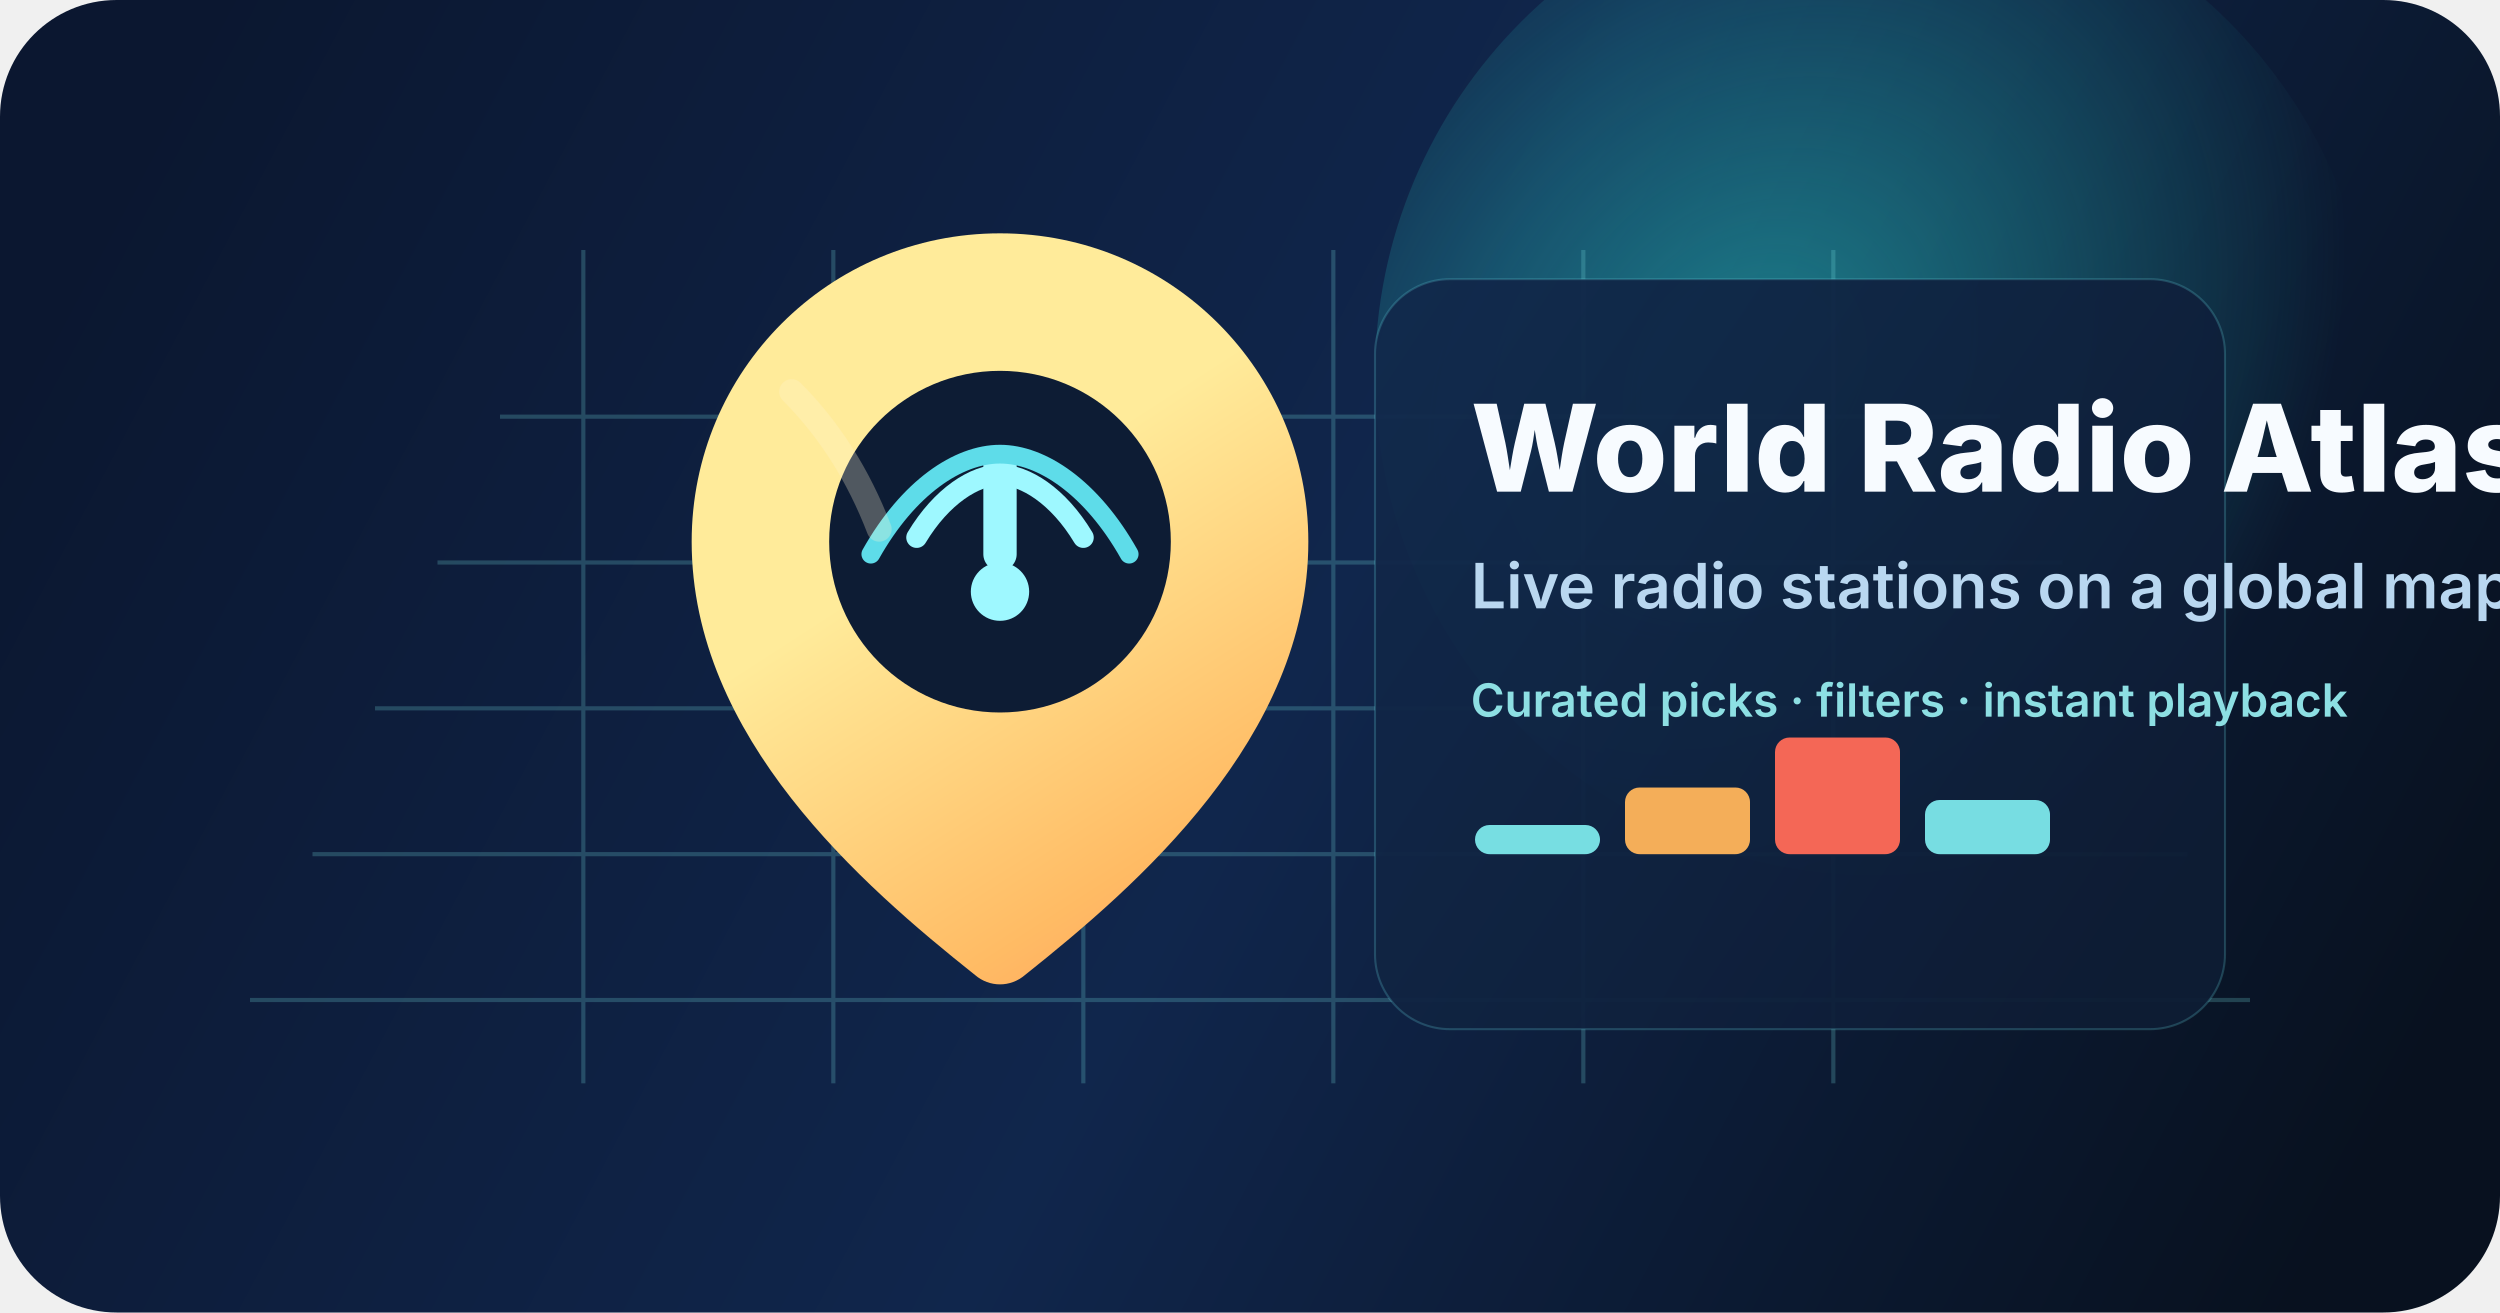
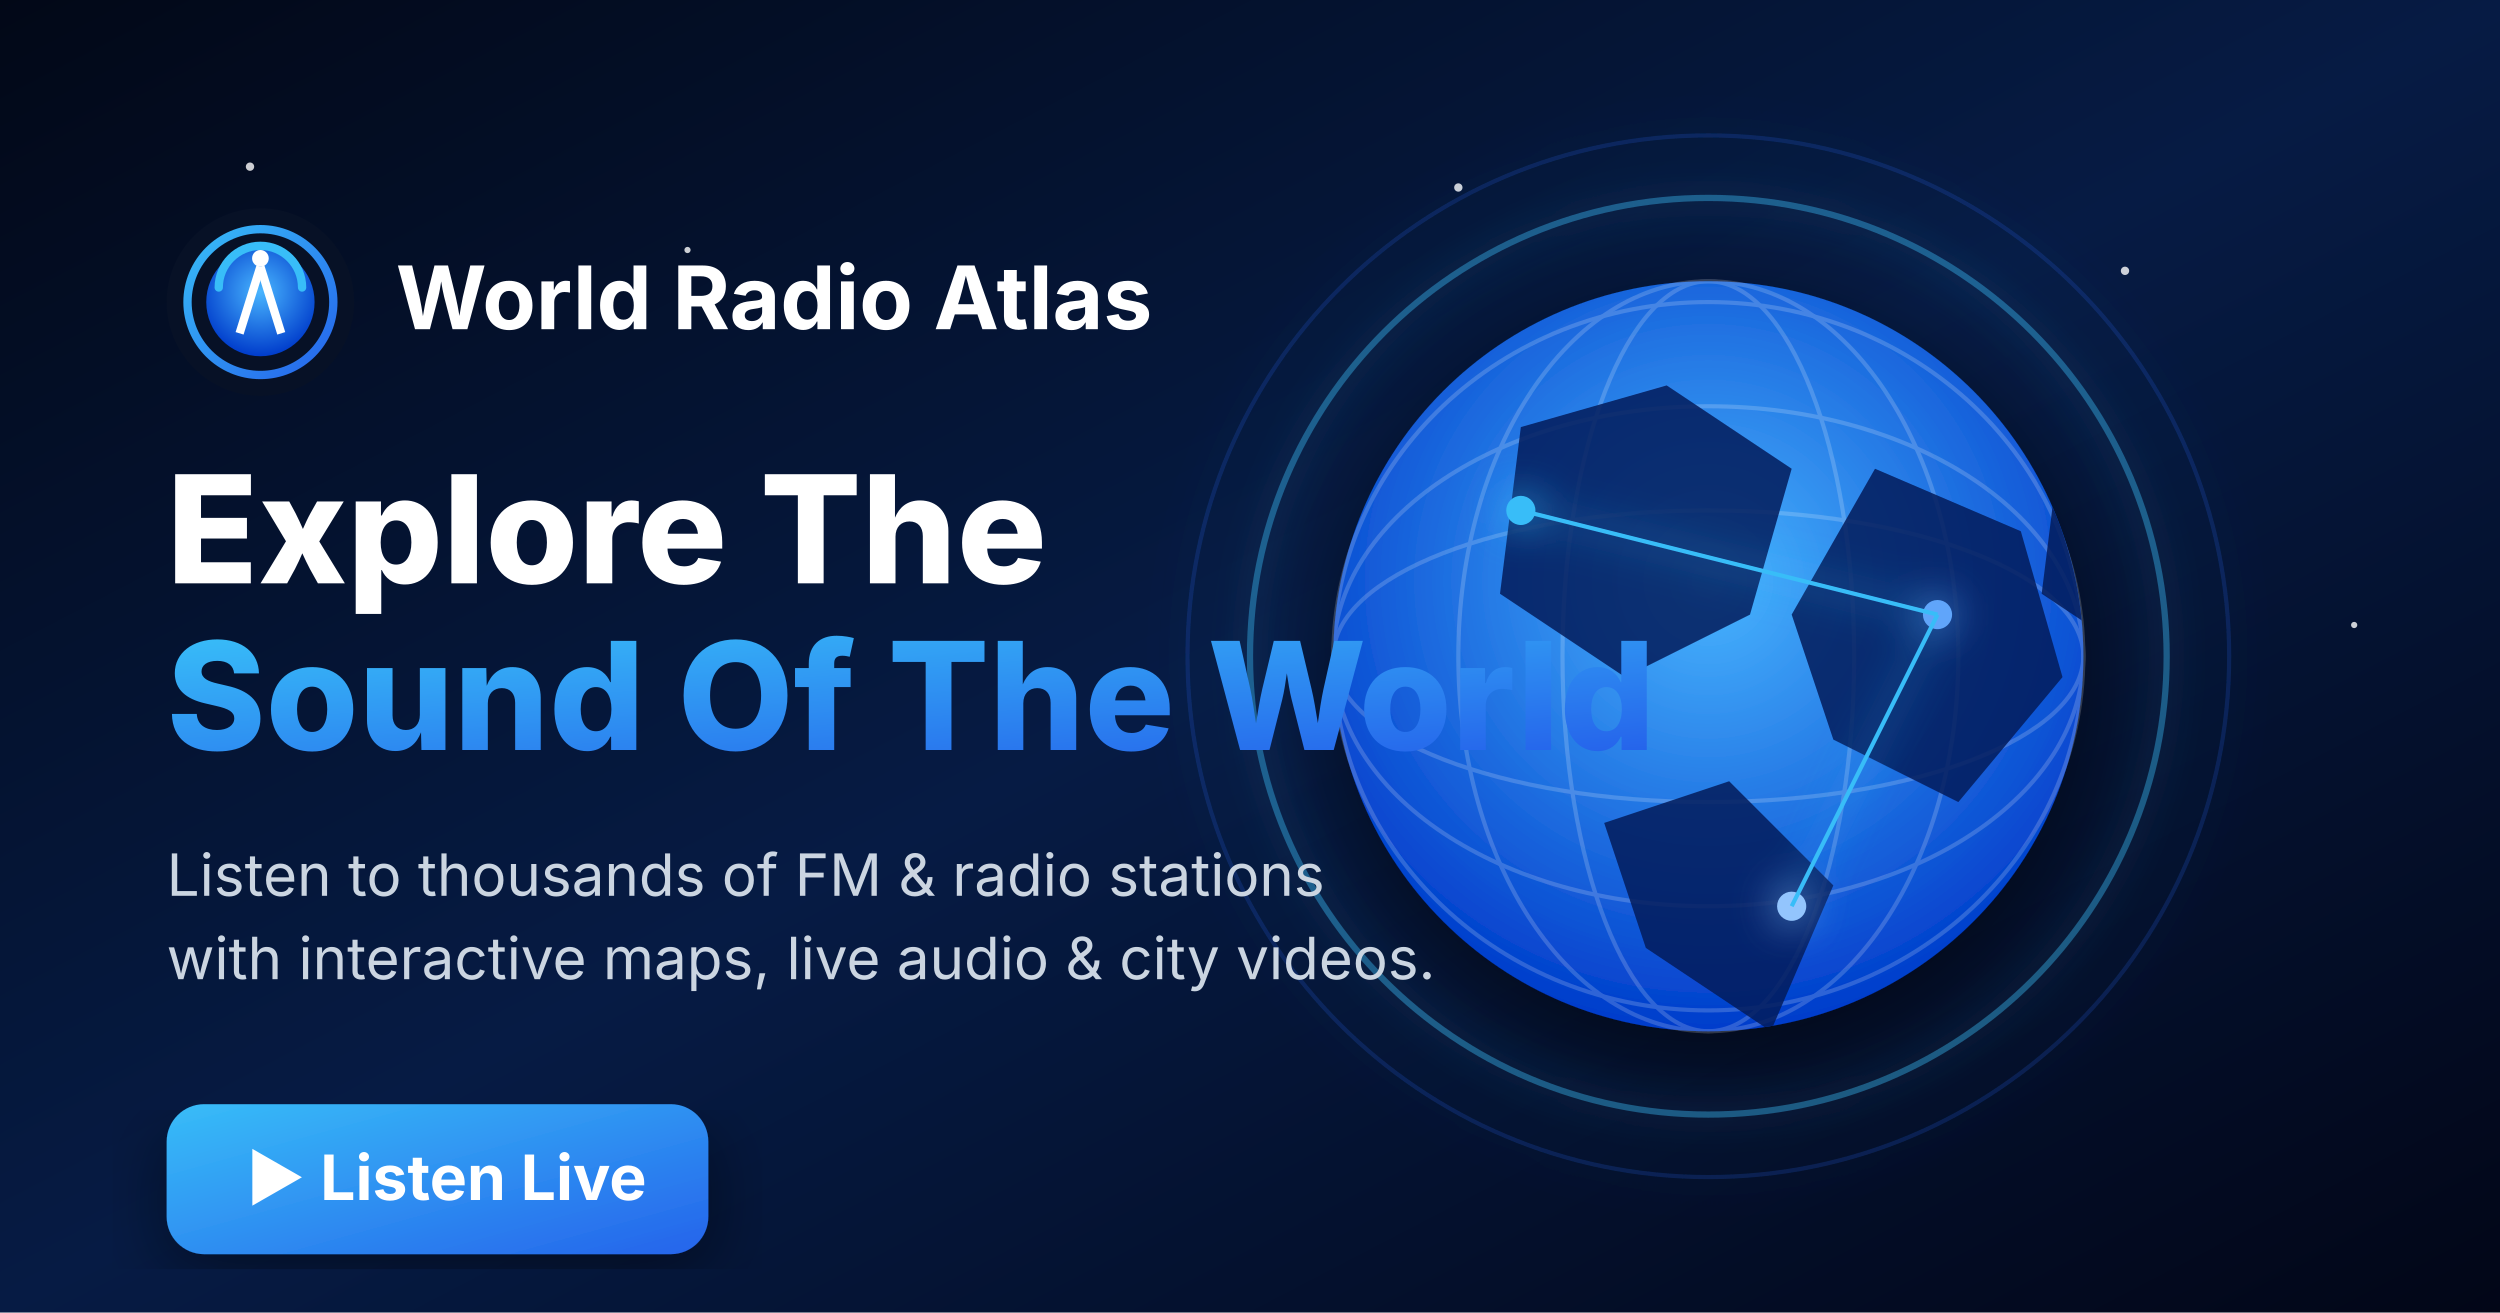
- <svg xmlns="http://www.w3.org/2000/svg" viewBox="0 0 1200 630" role="img" aria-labelledby="title desc">
+ <svg xmlns="http://www.w3.org/2000/svg" width="1200" height="630" viewBox="0 0 1200 630" fill="none">
  <defs>
-     <linearGradient id="bg" x1="80" y1="40" x2="1120" y2="590" gradientUnits="userSpaceOnUse">
-       <stop offset="0" stop-color="#0b1730" />
-       <stop offset="0.52" stop-color="#10264c" />
-       <stop offset="1" stop-color="#08111f" />
+     <linearGradient id="bg" x1="0" y1="0" x2="1" y2="1">
+       <stop offset="0%" stop-color="#020817" />
+       <stop offset="50%" stop-color="#061B44" />
+       <stop offset="100%" stop-color="#020617" />
    </linearGradient>
-     <radialGradient id="glow" cx="0" cy="0" r="1" gradientTransform="translate(840 180) rotate(130) scale(320 260)" gradientUnits="userSpaceOnUse">
-       <stop offset="0" stop-color="#27c2c1" stop-opacity="0.58" />
-       <stop offset="1" stop-color="#27c2c1" stop-opacity="0" />
+     <linearGradient id="blue" x1="0" y1="0" x2="1" y2="1">
+       <stop offset="0%" stop-color="#38BDF8" />
+       <stop offset="100%" stop-color="#2563EB" />
+     </linearGradient>
+     <radialGradient id="earth" cx="50%" cy="40%" r="60%">
+       <stop offset="0%" stop-color="#49B6FF" />
+       <stop offset="100%" stop-color="#003CCB" />
    </radialGradient>
-     <linearGradient id="pin" x1="250" y1="130" x2="470" y2="470" gradientUnits="userSpaceOnUse">
-       <stop offset="0" stop-color="#ffeb9a" />
-       <stop offset="0.45" stop-color="#ffbb64" />
-       <stop offset="1" stop-color="#ff6a57" />
+     <linearGradient id="card" x1="0" y1="0" x2="1" y2="1">
+       <stop offset="0%" stop-color="#0F172A" />
+       <stop offset="100%" stop-color="#111C3A" />
    </linearGradient>
-     <linearGradient id="panel" x1="650" y1="170" x2="1040" y2="430" gradientUnits="userSpaceOnUse">
-       <stop offset="0" stop-color="#11284b" stop-opacity="0.95" />
-       <stop offset="1" stop-color="#0d1c34" stop-opacity="0.95" />
-     </linearGradient>
+     <filter id="glow">
+       <feGaussianBlur stdDeviation="10" result="blur" />
+       <feMerge>
+         <feMergeNode in="blur" />
+         <feMergeNode in="SourceGraphic" />
+       </feMerge>
+     </filter>
+     <filter id="shadow">
+       <feDropShadow dx="0" dy="10" stdDeviation="18" flood-color="#000000" flood-opacity="0.45" />
+     </filter>
+     <clipPath id="globeClip">
+       <circle cx="0" cy="0" r="180" />
+     </clipPath>
  </defs>
-   <rect width="1200" height="630" rx="56" fill="url(#bg)" />
-   <circle cx="900" cy="180" r="240" fill="url(#glow)" />
-   <g opacity="0.22" stroke="#7ce7ea" stroke-width="2">
-     <path d="M120 480H1080" />
-     <path d="M150 410H1050" />
-     <path d="M180 340H1020" />
-     <path d="M210 270H990" />
-     <path d="M240 200H960" />
-     <path d="M280 120V520" />
-     <path d="M400 120V520" />
-     <path d="M520 120V520" />
-     <path d="M640 120V520" />
-     <path d="M760 120V520" />
-     <path d="M880 120V520" />
+   <rect width="1200" height="630" fill="url(#bg)" />
+   <g opacity="0.8">
+     <circle cx="120" cy="80" r="2" fill="white">
+       <animate attributeName="opacity" values="0.2;1;0.2" dur="4s" repeatCount="indefinite" />
+     </circle>
+     <circle cx="330" cy="120" r="1.5" fill="white">
+       <animate attributeName="opacity" values="1;0.3;1" dur="6s" repeatCount="indefinite" />
+     </circle>
+     <circle cx="700" cy="90" r="2" fill="white">
+       <animate attributeName="opacity" values="0.3;1;0.3" dur="5s" repeatCount="indefinite" />
+     </circle>
+     <circle cx="1020" cy="130" r="2" fill="white">
+       <animate attributeName="opacity" values="1;0.2;1" dur="7s" repeatCount="indefinite" />
+     </circle>
+     <circle cx="1130" cy="300" r="1.5" fill="white">
+       <animate attributeName="opacity" values="0.2;1;0.2" dur="5s" repeatCount="indefinite" />
+     </circle>
  </g>
-   <rect x="660" y="134" width="408" height="360" rx="36" fill="url(#panel)" stroke="#69dfe7" stroke-opacity="0.22" />
-   <text x="706" y="236" fill="#f7fbff" font-family="Inter, Manrope, Arial, sans-serif" font-size="58" font-weight="800">World Radio Atlas</text>
-   <text x="706" y="292" fill="#b9d7f0" font-family="Inter, Manrope, Arial, sans-serif" font-size="30" font-weight="600">Live radio stations on a global map</text>
-   <text x="706" y="344" fill="#8ddfe3" font-family="Inter, Manrope, Arial, sans-serif" font-size="22" font-weight="600">Curated picks · filters · instant playback</text>
-   <g transform="translate(228 112)">
-     <path d="M252 0C170 0 104 66 104 148c0 94 82 165 136 208 7 6 17 6 24 0 54-43 136-114 136-208C400 66 334 0 252 0Z" fill="url(#pin)" />
-     <circle cx="252" cy="148" r="82" fill="#0d1c34" />
-     <path d="M252 110v44" stroke="#9ef8ff" stroke-width="16" stroke-linecap="round" />
-     <circle cx="252" cy="172" r="14" fill="#9ef8ff" />
-     <path d="M212 146c12-20 28-30 40-30s28 10 40 30" fill="none" stroke="#9ef8ff" stroke-width="10" stroke-linecap="round" />
-     <path d="M190 154c18-32 42-48 62-48s44 16 62 48" fill="none" stroke="#5edce9" stroke-width="9" stroke-linecap="round" />
-     <path d="M152 76c18 18 32 40 42 66" fill="none" stroke="#fff3cf" stroke-width="12" stroke-linecap="round" opacity="0.28" />
+   <g transform="translate(820 315)">
+     <circle cx="0" cy="0" r="180" fill="url(#earth)" filter="url(#shadow)" />
+     <g opacity="0.18">
+       <ellipse cx="0" cy="0" rx="180" ry="70" stroke="white" stroke-width="2" />
+       <ellipse cx="0" cy="0" rx="180" ry="120" stroke="white" stroke-width="2" />
+       <ellipse cx="0" cy="0" rx="180" ry="170" stroke="white" stroke-width="2" />
+       <ellipse cx="0" cy="0" rx="70" ry="180" stroke="white" stroke-width="2" />
+       <ellipse cx="0" cy="0" rx="120" ry="180" stroke="white" stroke-width="2" />
+     </g>
+     <g clip-path="url(#globeClip)">
+       <g>
+         <animateTransform attributeName="transform" type="translate" from="0 0" to="-260 0" dur="18s" repeatCount="indefinite" />
+         <g fill="#021B5B" opacity="0.85">
+           <path d="M-90 -110 L-20 -130 L40 -90 L20 -20 L-40 10 L-100 -30 Z" />
+           <path d="M80 -90 L150 -60 L170 10 L120 70 L60 40 L40 -20 Z" />
+           <path d="M10 60 L60 110 L30 180 L-30 140 L-50 80 Z" />
+         </g>
+         <g transform="translate(260 0)" fill="#021B5B" opacity="0.85">
+           <path d="M-90 -110 L-20 -130 L40 -90 L20 -20 L-40 10 L-100 -30 Z" />
+           <path d="M80 -90 L150 -60 L170 10 L120 70 L60 40 L40 -20 Z" />
+           <path d="M10 60 L60 110 L30 180 L-30 140 L-50 80 Z" />
+         </g>
+       </g>
+     </g>
+     <g filter="url(#glow)">
+       <circle cx="0" cy="0" r="220" stroke="#38BDF8" stroke-width="3" fill="none" opacity="0.4">
+         <animate attributeName="r" values="210;235;210" dur="4s" repeatCount="indefinite" />
+         <animate attributeName="opacity" values="0.2;0.7;0.2" dur="4s" repeatCount="indefinite" />
+       </circle>
+       <circle cx="0" cy="0" r="250" stroke="#2563EB" stroke-width="2" fill="none" opacity="0.2">
+         <animate attributeName="r" values="240;270;240" dur="5s" repeatCount="indefinite" />
+         <animate attributeName="opacity" values="0.1;0.5;0.1" dur="5s" repeatCount="indefinite" />
+       </circle>
+     </g>
+     <g filter="url(#glow)">
+       <circle cx="-90" cy="-70" r="7" fill="#38BDF8">
+         <animate attributeName="r" values="5;9;5" dur="2s" repeatCount="indefinite" />
+       </circle>
+       <circle cx="110" cy="-20" r="7" fill="#60A5FA">
+         <animate attributeName="r" values="5;10;5" dur="2.5s" repeatCount="indefinite" />
+       </circle>
+       <circle cx="40" cy="120" r="7" fill="#93C5FD">
+         <animate attributeName="r" values="5;8;5" dur="3s" repeatCount="indefinite" />
+       </circle>
+       <line x1="-90" y1="-70" x2="110" y2="-20" stroke="#38BDF8" stroke-width="2" />
+       <line x1="110" y1="-20" x2="40" y2="120" stroke="#38BDF8" stroke-width="2" />
+     </g>
  </g>
-   <g opacity="0.95" transform="translate(708 396)">
-     <rect width="60" height="14" rx="7" fill="#7ce7ea" />
-     <rect x="72" y="-18" width="60" height="32" rx="7" fill="#ffb45a" />
-     <rect x="144" y="-42" width="60" height="56" rx="7" fill="#ff6a57" />
-     <rect x="216" y="-12" width="60" height="26" rx="7" fill="#7ce7ea" />
+   <g transform="translate(80 100)">
+     <g transform="translate(0 0)">
+       <circle cx="45" cy="45" r="45" fill="#071126" />
+       <circle cx="45" cy="45" r="35" stroke="url(#blue)" stroke-width="4" fill="none" />
+       <circle cx="45" cy="45" r="26" fill="url(#earth)" />
+       <path d="M25 38 A20 20 0 0 1 65 38" stroke="#38BDF8" stroke-width="4" stroke-linecap="round" fill="none">
+         <animate attributeName="opacity" values="0.3;1;0.3" dur="2s" repeatCount="indefinite" />
+       </path>
+       <line x1="45" y1="28" x2="35" y2="60" stroke="white" stroke-width="4" />
+       <line x1="45" y1="28" x2="55" y2="60" stroke="white" stroke-width="4" />
+       <circle cx="45" cy="24" r="4" fill="white" />
+     </g>
+     <text x="110" y="58" fill="white" font-size="42" font-family="Inter, Arial, sans-serif" font-weight="700">
+       World Radio Atlas
+     </text>
+     <text x="0" y="180" fill="white" font-size="72" font-family="Inter, Arial, sans-serif" font-weight="800">
+       Explore The
+     </text>
+     <text x="0" y="260" fill="url(#blue)" font-size="72" font-family="Inter, Arial, sans-serif" font-weight="800">
+       Sound Of The World
+     </text>
+     <text x="0" y="330" fill="#CBD5E1" font-size="28" font-family="Inter, Arial, sans-serif">
+       Listen to thousands of FM &amp; radio stations
+     </text>
+     <text x="0" y="370" fill="#CBD5E1" font-size="28" font-family="Inter, Arial, sans-serif">
+       with interactive maps, live audio &amp; city videos.
+     </text>
+     <g transform="translate(0 430)">
+       <rect width="260" height="72" rx="18" fill="url(#blue)" filter="url(#shadow)">
+         <animate attributeName="opacity" values="0.85;1;0.85" dur="3s" repeatCount="indefinite" />
+       </rect>
+       <text x="38" y="46" fill="white" font-size="30" font-family="Inter, Arial, sans-serif" font-weight="700">
+         ▶ Listen Live
+       </text>
+     </g>
  </g>
</svg>
